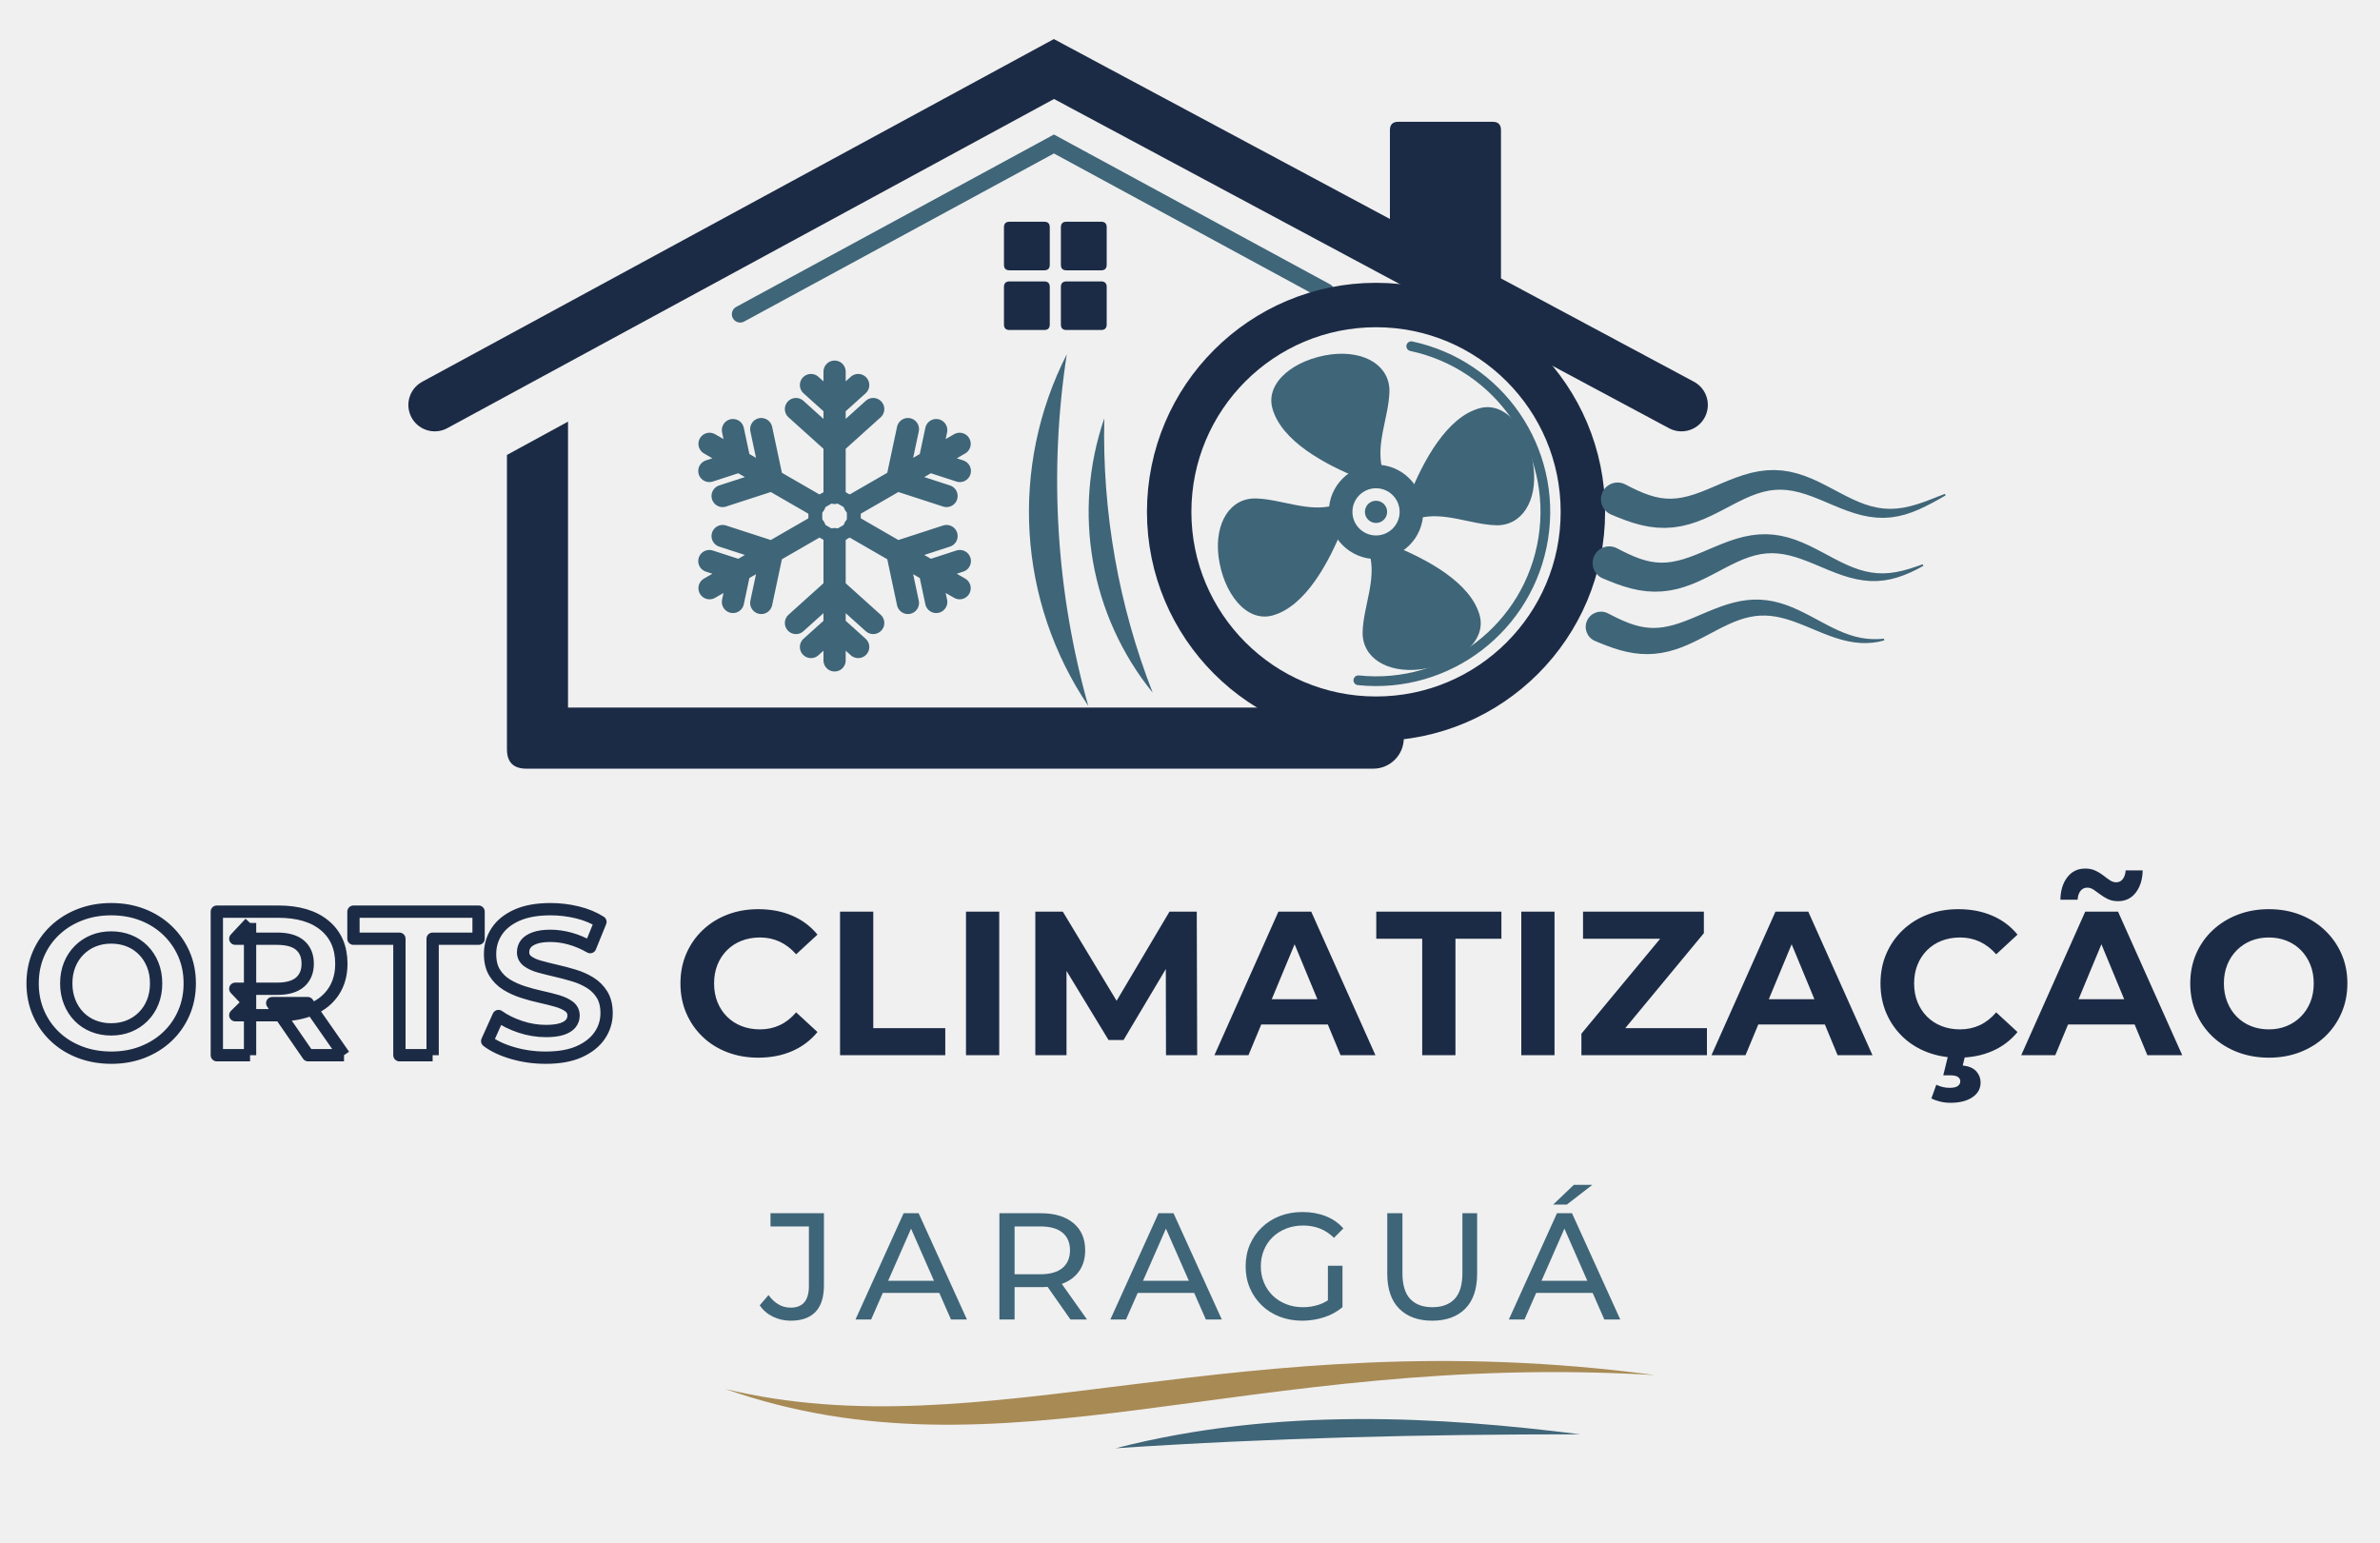
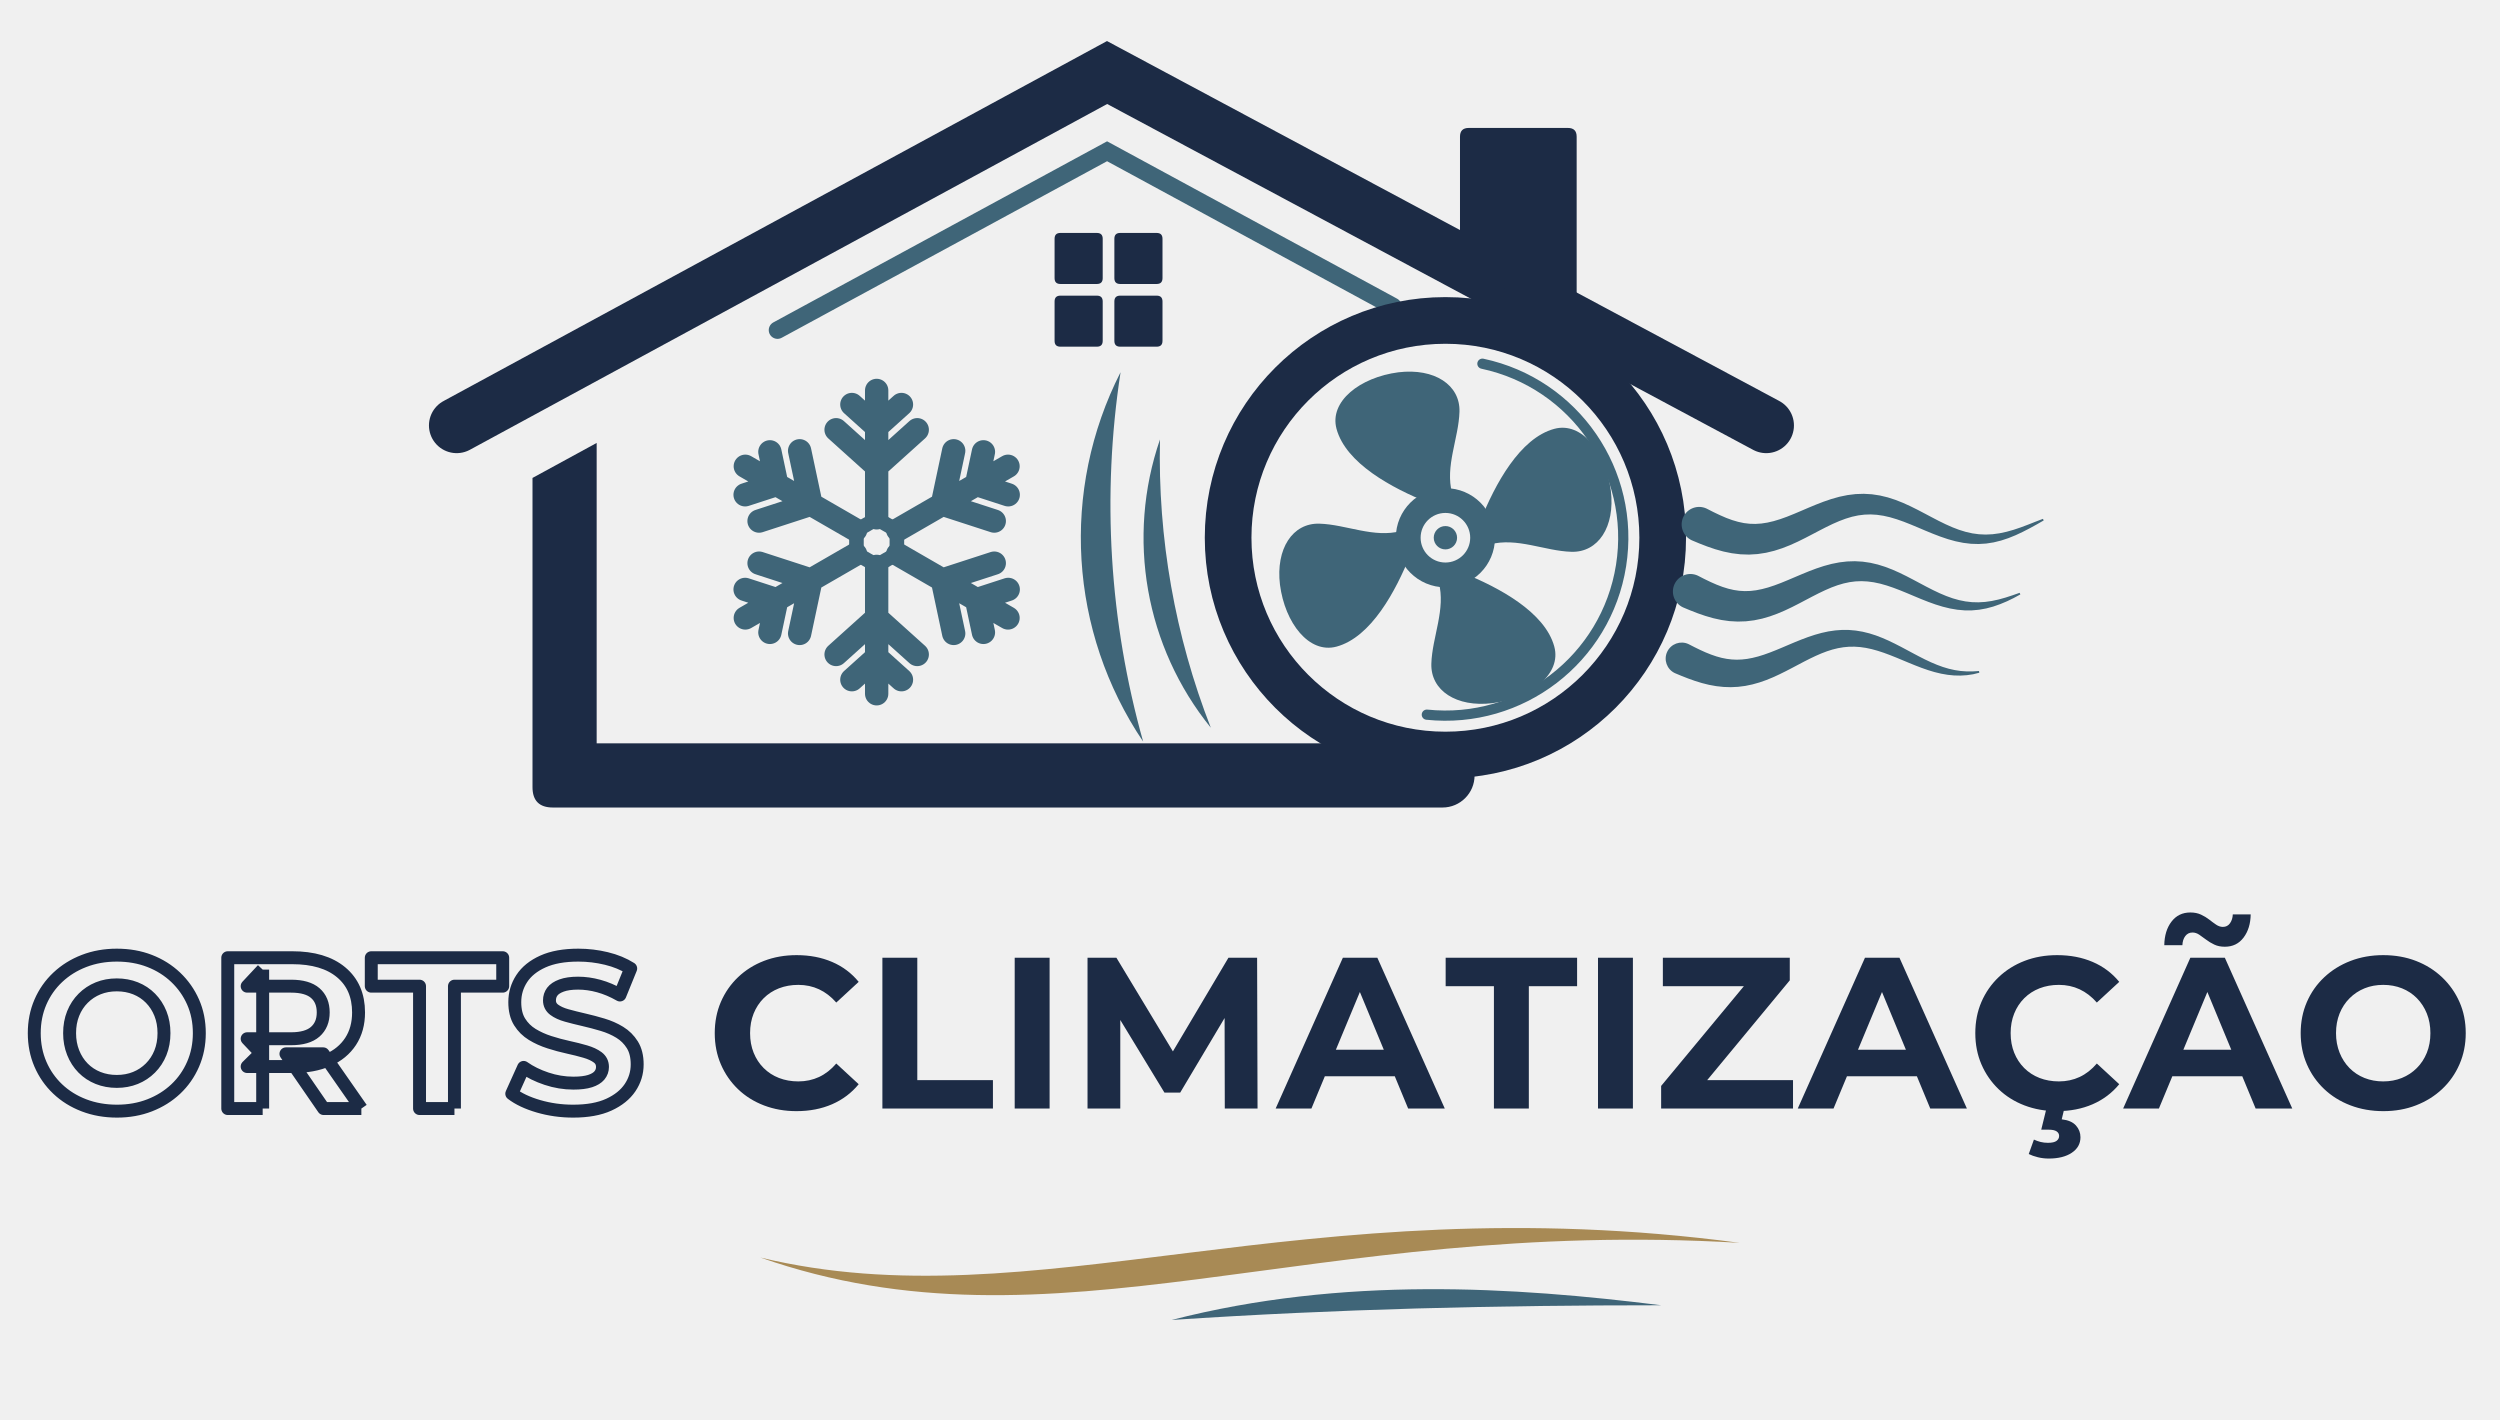
- <svg xmlns="http://www.w3.org/2000/svg" viewBox="0 0 1160.2 752.06" width="1160.2" height="752.06" role="img" aria-label="ORTS Climatização Jaraguá">
+ <svg xmlns="http://www.w3.org/2000/svg" viewBox="0 0 1160.2 658.65" width="1160.2" height="658.65" role="img" aria-label="ORTS Climatização">
  <g transform="translate(197.04 12) scale(0.67678) translate(-62 -42)">
    <g fill="none" stroke="#1C2B45" stroke-linecap="round" stroke-linejoin="miter" stroke-miterlimit="4">
      <path d="M84,316 L530,74 L982,316" stroke-width="38" />
      <path d="M304,250.63 L530,128 L726,234.35" stroke="#3F6578" stroke-width="12" />
      <circle cx="762" cy="393" r="149" stroke-width="32" />
      <path d="M787.37,273.67 A122,122 0 0 1 749.25,514.33" stroke="#3F6578" stroke-width="7" />
      <path d="M372,379.36 L372,292 M372,344 L344.18,318.95 M372,344 L399.82,318.95 M372,316.96 L355,301.65 M372,316.96 L389,301.65 M386.41,387.68 L462.07,344 M417.03,370 L424.82,333.38 M417.03,370 L452.64,381.57 M440.45,356.48 L445.21,334.1 M440.45,356.48 L462.21,363.55 M386.41,404.32 L462.07,448 M417.03,422 L452.64,410.43 M417.03,422 L424.82,458.62 M440.45,435.52 L462.21,428.45 M440.45,435.52 L445.21,457.9 M372,412.64 L372,500 M372,448 L399.82,473.05 M372,448 L344.18,473.05 M372,475.04 L389,490.35 M372,475.04 L355,490.35 M357.59,404.32 L281.93,448 M326.97,422 L319.18,458.62 M326.97,422 L291.36,410.43 M303.55,435.52 L298.79,457.9 M303.55,435.52 L281.79,428.45 M357.59,387.68 L281.93,344 M326.97,370 L291.36,381.57 M326.97,370 L319.18,333.38 M303.55,356.48 L281.79,363.55 M303.55,356.48 L298.79,334.1" stroke="#3F6578" stroke-width="16" />
      <path d="M372,380 L385.86,388 L385.86,404 L372,412 L358.14,404 L358.14,388 Z" stroke="#3F6578" stroke-width="10" stroke-linejoin="round" />
    </g>
    <g fill="#1C2B45">
      <path d="M772,118 Q772,112 778,112 L846,112 Q852,112 852,118 L852,248.72 L772,205.31 Z" />
      <path d="M136,352 L180,328 L180,534 L760,534 A22,22 0 0 1 760,578 L150,578 Q136,578 136,564 Z" />
      <path d="M498,184 H523 Q527,184 527,188 V215 Q527,219 523,219 H498 Q494,219 494,215 V188 Q494,184 498,184 Z M539,184 H564 Q568,184 568,188 V215 Q568,219 564,219 H539 Q535,219 535,215 V188 Q535,184 539,184 Z M498,227 H523 Q527,227 527,231 V258 Q527,262 523,262 H498 Q494,262 494,258 V231 Q494,227 498,227 Z M539,227 H564 Q568,227 568,231 V258 Q568,262 564,262 H539 Q535,262 535,258 V231 Q535,227 539,227 Z" />
    </g>
    <g fill="#3F6578">
      <path d="M-6,-30 C-30,-48 -60,-76 -60,-104 C-60,-126 -32,-138 -2,-134 C26,-130 42,-112 36,-92 C30,-72 14,-54 14,-32 Z" transform="translate(762 393) rotate(-15) scale(0.88)" />
      <path d="M-6,-30 C-30,-48 -60,-76 -60,-104 C-60,-126 -32,-138 -2,-134 C26,-130 42,-112 36,-92 C30,-72 14,-54 14,-32 Z" transform="translate(762 393) rotate(75) scale(0.88)" />
      <path d="M-6,-30 C-30,-48 -60,-76 -60,-104 C-60,-126 -32,-138 -2,-134 C26,-130 42,-112 36,-92 C30,-72 14,-54 14,-32 Z" transform="translate(762 393) rotate(165) scale(0.88)" />
      <path d="M-6,-30 C-30,-48 -60,-76 -60,-104 C-60,-126 -32,-138 -2,-134 C26,-130 42,-112 36,-92 C30,-72 14,-54 14,-32 Z" transform="translate(762 393) rotate(255) scale(0.88)" />
      <path d="M728,393 a34,34 0 1 0 68,0 a34,34 0 1 0 -68,0 Z M745,393 a17,17 0 1 1 34,0 a17,17 0 1 1 -34,0 Z M754,393 a8,8 0 1 0 16,0 a8,8 0 1 0 -16,0 Z" fill-rule="evenodd" />
    </g>
    <path d="M554.74,532.8 A250,250 0 0 1 539.25,279.5 A599.01,599.01 0 0 0 554.74,532.8 Z M601.13,523.27 A207,207 0 0 1 566.28,325.61 A510.88,510.88 0 0 0 601.13,523.27 Z" fill="#3F6578" />
    <path d="M941.12,373.02 L945.74,375.38 L950.21,377.51 L954.52,379.38 L958.7,380.92 L962.75,382.11 L966.72,382.95 L970.64,383.42 L974.59,383.53 L978.63,383.26 L982.79,382.62 L987.11,381.61 L991.59,380.25 L996.23,378.59 L1001.01,376.67 L1005.93,374.59 L1010.96,372.43 L1016.11,370.29 L1021.37,368.26 L1026.73,366.43 L1032.18,364.9 L1037.71,363.76 L1043.29,363.07 L1048.88,362.88 L1054.45,363.2 L1059.95,364.04 L1065.35,365.34 L1070.63,367.05 L1075.8,369.1 L1080.86,371.4 L1085.83,373.87 L1090.7,376.42 L1095.51,378.97 L1100.24,381.43 L1104.93,383.73 L1109.56,385.79 L1114.15,387.55 L1118.72,388.96 L1123.28,390 L1127.86,390.62 L1132.48,390.83 L1137.17,390.6 L1141.92,389.96 L1146.74,388.93 L1151.64,387.55 L1156.59,385.88 L1161.6,384 L1166.64,382.01 L1171.74,380.05 L1172.26,381.14 L1167.52,383.86 L1162.74,386.48 L1157.91,388.97 L1153.03,391.26 L1148.09,393.26 L1143.08,394.92 L1138,396.18 L1132.85,396.99 L1127.64,397.31 L1122.38,397.15 L1117.11,396.51 L1111.85,395.44 L1106.61,393.99 L1101.41,392.23 L1096.26,390.26 L1091.16,388.16 L1086.13,386.02 L1081.17,383.95 L1076.3,382.03 L1071.53,380.35 L1066.87,378.96 L1062.32,377.93 L1057.88,377.28 L1053.55,377.02 L1049.28,377.17 L1045.04,377.7 L1040.79,378.62 L1036.49,379.92 L1032.11,381.56 L1027.63,383.51 L1023.06,385.72 L1018.37,388.13 L1013.57,390.65 L1008.66,393.2 L1003.61,395.7 L998.41,398.05 L993.06,400.16 L987.54,401.94 L981.87,403.31 L976.07,404.2 L970.19,404.56 L964.28,404.36 L958.41,403.64 L952.63,402.45 L946.98,400.87 L941.46,398.99 L936.09,396.91 L930.88,394.73 A12,12 0 0 1 941.12,373.02 Z M935.12,419.02 L939.54,421.29 L943.83,423.36 L947.98,425.18 L951.99,426.71 L955.89,427.93 L959.71,428.82 L963.48,429.38 L967.25,429.6 L971.09,429.49 L975.03,429.03 L979.1,428.22 L983.33,427.09 L987.7,425.65 L992.21,423.95 L996.84,422.05 L1001.6,420.03 L1006.46,417.97 L1011.42,415.94 L1016.47,414.04 L1021.61,412.35 L1026.84,410.94 L1032.13,409.9 L1037.46,409.27 L1042.8,409.1 L1048.11,409.41 L1053.36,410.18 L1058.52,411.38 L1063.58,412.97 L1068.53,414.87 L1073.39,417.03 L1078.15,419.36 L1082.84,421.8 L1087.46,424.26 L1092.02,426.68 L1096.53,428.98 L1100.99,431.09 L1105.42,432.96 L1109.83,434.54 L1114.23,435.78 L1118.64,436.67 L1123.07,437.18 L1127.55,437.29 L1132.09,437.02 L1136.69,436.36 L1141.37,435.35 L1146.1,434.03 L1150.89,432.47 L1155.75,430.77 L1156.25,431.87 L1151.69,434.35 L1147.07,436.59 L1142.38,438.55 L1137.64,440.21 L1132.83,441.49 L1127.95,442.37 L1123.01,442.82 L1118.03,442.81 L1113.02,442.37 L1108,441.51 L1102.99,440.28 L1098.01,438.75 L1093.06,436.97 L1088.15,435.03 L1083.29,433 L1078.49,430.98 L1073.77,429.05 L1069.11,427.28 L1064.55,425.74 L1060.09,424.48 L1055.73,423.56 L1051.48,422.99 L1047.31,422.78 L1043.2,422.94 L1039.13,423.47 L1035.04,424.35 L1030.91,425.57 L1026.72,427.11 L1022.45,428.95 L1018.08,431.03 L1013.63,433.3 L1009.07,435.7 L1004.41,438.15 L999.63,440.58 L994.72,442.91 L989.67,445.05 L984.48,446.94 L979.14,448.49 L973.66,449.63 L968.08,450.31 L962.44,450.49 L956.79,450.18 L951.19,449.39 L945.67,448.18 L940.27,446.62 L935.01,444.81 L929.87,442.81 L924.88,440.73 A12,12 0 0 1 935.12,419.02 Z M928.69,465.93 L932.71,467.99 L936.62,469.9 L940.42,471.62 L944.14,473.11 L947.76,474.36 L951.3,475.34 L954.8,476.04 L958.28,476.47 L961.77,476.63 L965.32,476.49 L968.95,476.08 L972.68,475.37 L976.52,474.4 L980.47,473.17 L984.53,471.71 L988.68,470.08 L992.92,468.31 L997.24,466.47 L1001.64,464.61 L1006.11,462.81 L1010.64,461.11 L1015.24,459.58 L1019.89,458.28 L1024.58,457.25 L1029.31,456.56 L1034.05,456.21 L1038.77,456.25 L1043.46,456.67 L1048.1,457.45 L1052.67,458.57 L1057.17,460 L1061.59,461.7 L1065.94,463.6 L1070.22,465.67 L1074.45,467.84 L1078.64,470.07 L1082.78,472.29 L1086.89,474.46 L1090.97,476.53 L1095.03,478.43 L1099.08,480.14 L1103.12,481.62 L1107.16,482.83 L1111.23,483.75 L1115.32,484.37 L1119.45,484.67 L1123.64,484.66 L1127.89,484.39 L1128.11,485.57 L1123.86,486.62 L1119.55,487.26 L1115.18,487.53 L1110.77,487.44 L1106.34,486.99 L1101.88,486.21 L1097.42,485.13 L1092.97,483.79 L1088.53,482.24 L1084.11,480.54 L1079.72,478.75 L1075.36,476.93 L1071.05,475.14 L1066.78,473.44 L1062.56,471.88 L1058.41,470.52 L1054.33,469.39 L1050.33,468.54 L1046.4,467.97 L1042.54,467.71 L1038.73,467.75 L1034.95,468.1 L1031.19,468.74 L1027.42,469.67 L1023.61,470.88 L1019.76,472.35 L1015.86,474.05 L1011.89,475.94 L1007.86,477.99 L1003.76,480.15 L999.58,482.36 L995.32,484.56 L990.97,486.71 L986.53,488.75 L981.98,490.61 L977.32,492.24 L972.55,493.58 L967.68,494.6 L962.73,495.24 L957.72,495.48 L952.7,495.32 L947.7,494.77 L942.74,493.87 L937.86,492.65 L933.08,491.17 L928.38,489.5 L923.79,487.7 L919.31,485.83 A11,11 0 0 1 928.69,465.93 Z" fill="#3F6578" />
  </g>
  <mask id="orts-o1" maskUnits="userSpaceOnUse" x="-10000" y="-10000" width="20000" height="20000">
    <rect x="-10000" y="-10000" width="20000" height="20000" fill="#fff" />
    <path d="M42.3 1.2L42.3 1.2Q34 1.2 26.95 -1.5Q19.9 -4.2 14.75 -9.1Q9.6 -14 6.75 -20.6Q3.9 -27.2 3.9 -35L3.9 -35Q3.9 -42.8 6.75 -49.4Q9.6 -56 14.8 -60.9Q20 -65.8 27 -68.5Q34 -71.2 42.2 -71.2L42.2 -71.2Q50.5 -71.2 57.45 -68.5Q64.4 -65.8 69.55 -60.9Q74.7 -56 77.6 -49.45Q80.5 -42.9 80.5 -35L80.5 -35Q80.5 -27.2 77.6 -20.55Q74.7 -13.9 69.55 -9.05Q64.4 -4.2 57.45 -1.5Q50.5 1.2 42.3 1.2M42.2 -12.6L42.2 -12.6Q46.9 -12.6 50.85 -14.2Q54.8 -15.8 57.8 -18.8Q60.8 -21.8 62.45 -25.9Q64.1 -30 64.1 -35L64.1 -35Q64.1 -40 62.45 -44.1Q60.8 -48.2 57.85 -51.2Q54.9 -54.2 50.9 -55.8Q46.9 -57.4 42.2 -57.4L42.2 -57.4Q37.5 -57.4 33.55 -55.8Q29.6 -54.2 26.6 -51.2Q23.6 -48.2 21.95 -44.1Q20.3 -40 20.3 -35L20.3 -35Q20.3 -30.1 21.95 -25.95Q23.6 -21.8 26.55 -18.8Q29.5 -15.8 33.5 -14.2Q37.5 -12.6 42.2 -12.6 M109.9 0L93.7 0L93.7 -70L123.6 -70Q138.2 -70 146.3 -63.25Q154.4 -56.5 154.4 -44.6L154.4 -44.6Q154.4 -36.8 150.7 -31.15Q147 -25.5 140.2 -22.5Q133.4 -19.5 124 -19.5L124 -19.5L102.7 -19.5L109.9 -26.6L109.9 0M155.7 0L138.2 0L120.7 -25.4L138 -25.4L155.7 0M109.9 -64.5L109.9 -24.8L102.7 -32.4L123.1 -32.4Q130.6 -32.4 134.3 -35.65Q138 -38.9 138 -44.6L138 -44.6Q138 -50.4 134.3 -53.6Q130.6 -56.8 123.1 -56.8L123.1 -56.8L102.7 -56.8L109.9 -64.5 M198.9 0L182.7 0L182.7 -56.8L160.3 -56.8L160.3 -70L221.3 -70L221.3 -56.8L198.9 -56.8L198.9 0 M254 1.2L254 1.2Q245.6 1.2 237.9 -1.05Q230.2 -3.3 225.5 -6.9L225.5 -6.9L231 -19.1Q235.5 -15.9 241.65 -13.85Q247.8 -11.8 254.1 -11.8L254.1 -11.8Q258.9 -11.8 261.85 -12.75Q264.8 -13.7 266.2 -15.4Q267.6 -17.1 267.6 -19.3L267.6 -19.3Q267.6 -22.1 265.4 -23.75Q263.2 -25.4 259.6 -26.45Q256 -27.5 251.65 -28.45Q247.3 -29.4 242.95 -30.8Q238.6 -32.2 235 -34.4Q231.4 -36.6 229.15 -40.2Q226.9 -43.8 226.9 -49.4L226.9 -49.4Q226.9 -55.4 230.15 -60.35Q233.4 -65.3 239.95 -68.25Q246.5 -71.2 256.4 -71.2L256.4 -71.2Q263 -71.2 269.4 -69.65Q275.8 -68.1 280.7 -65L280.7 -65L275.7 -52.7Q270.8 -55.5 265.9 -56.85Q261 -58.2 256.3 -58.2L256.3 -58.2Q251.6 -58.2 248.6 -57.1Q245.6 -56 244.3 -54.25Q243 -52.5 243 -50.2L243 -50.2Q243 -47.5 245.2 -45.85Q247.4 -44.2 251 -43.2Q254.6 -42.2 258.95 -41.2Q263.3 -40.2 267.65 -38.9Q272 -37.6 275.6 -35.4Q279.2 -33.2 281.45 -29.6Q283.7 -26 283.7 -20.5L283.7 -20.5Q283.7 -14.6 280.4 -9.7Q277.1 -4.8 270.55 -1.8Q264 1.2 254 1.2 " transform="translate(12 514.46)" fill="#000" />
  </mask>
  <path d="M42.3 1.2L42.3 1.2Q34 1.2 26.95 -1.5Q19.9 -4.2 14.75 -9.1Q9.6 -14 6.75 -20.6Q3.9 -27.2 3.9 -35L3.9 -35Q3.9 -42.8 6.75 -49.4Q9.6 -56 14.8 -60.9Q20 -65.8 27 -68.5Q34 -71.2 42.2 -71.2L42.2 -71.2Q50.5 -71.2 57.45 -68.5Q64.4 -65.8 69.55 -60.9Q74.7 -56 77.6 -49.45Q80.5 -42.9 80.5 -35L80.5 -35Q80.5 -27.2 77.6 -20.55Q74.7 -13.9 69.55 -9.05Q64.4 -4.2 57.45 -1.5Q50.5 1.2 42.3 1.2M42.2 -12.6L42.2 -12.6Q46.9 -12.6 50.85 -14.2Q54.8 -15.8 57.8 -18.8Q60.8 -21.8 62.45 -25.9Q64.1 -30 64.1 -35L64.1 -35Q64.1 -40 62.45 -44.1Q60.8 -48.2 57.85 -51.2Q54.9 -54.2 50.9 -55.8Q46.9 -57.4 42.2 -57.4L42.2 -57.4Q37.5 -57.4 33.55 -55.8Q29.6 -54.2 26.6 -51.2Q23.6 -48.2 21.95 -44.1Q20.3 -40 20.3 -35L20.3 -35Q20.3 -30.1 21.95 -25.95Q23.6 -21.8 26.55 -18.8Q29.5 -15.8 33.5 -14.2Q37.5 -12.6 42.2 -12.6 M109.9 0L93.7 0L93.7 -70L123.6 -70Q138.2 -70 146.3 -63.25Q154.4 -56.5 154.4 -44.6L154.4 -44.6Q154.4 -36.8 150.7 -31.15Q147 -25.5 140.2 -22.5Q133.4 -19.5 124 -19.5L124 -19.5L102.7 -19.5L109.9 -26.6L109.9 0M155.7 0L138.2 0L120.7 -25.4L138 -25.4L155.7 0M109.9 -64.5L109.9 -24.8L102.7 -32.4L123.1 -32.4Q130.6 -32.4 134.3 -35.65Q138 -38.9 138 -44.6L138 -44.6Q138 -50.4 134.3 -53.6Q130.6 -56.8 123.1 -56.8L123.1 -56.8L102.7 -56.8L109.9 -64.5 M198.9 0L182.7 0L182.7 -56.8L160.3 -56.8L160.3 -70L221.3 -70L221.3 -56.8L198.9 -56.8L198.9 0 M254 1.2L254 1.2Q245.6 1.2 237.9 -1.05Q230.2 -3.3 225.5 -6.9L225.5 -6.9L231 -19.1Q235.5 -15.9 241.65 -13.85Q247.8 -11.8 254.1 -11.8L254.1 -11.8Q258.9 -11.8 261.85 -12.75Q264.8 -13.7 266.2 -15.4Q267.6 -17.1 267.6 -19.3L267.6 -19.3Q267.6 -22.1 265.4 -23.75Q263.2 -25.4 259.6 -26.45Q256 -27.5 251.65 -28.45Q247.3 -29.4 242.95 -30.8Q238.6 -32.2 235 -34.4Q231.4 -36.6 229.15 -40.2Q226.9 -43.8 226.9 -49.4L226.9 -49.4Q226.9 -55.4 230.15 -60.35Q233.4 -65.3 239.95 -68.25Q246.5 -71.2 256.4 -71.2L256.4 -71.2Q263 -71.2 269.4 -69.65Q275.8 -68.1 280.7 -65L280.7 -65L275.7 -52.7Q270.8 -55.5 265.9 -56.85Q261 -58.2 256.3 -58.2L256.3 -58.2Q251.6 -58.2 248.6 -57.1Q245.6 -56 244.3 -54.25Q243 -52.5 243 -50.2L243 -50.2Q243 -47.5 245.2 -45.85Q247.4 -44.2 251 -43.2Q254.6 -42.2 258.95 -41.2Q263.3 -40.2 267.65 -38.9Q272 -37.6 275.6 -35.4Q279.2 -33.2 281.45 -29.6Q283.7 -26 283.7 -20.5L283.7 -20.5Q283.7 -14.6 280.4 -9.7Q277.1 -4.8 270.55 -1.8Q264 1.2 254 1.2 " transform="translate(12 514.46)" fill="none" stroke="#1C2B45" stroke-width="6" stroke-linejoin="round" mask="url(#orts-o1)" />
  <path d="M41.8 1.2L41.8 1.2Q33.7 1.2 26.75 -1.45Q19.8 -4.1 14.7 -9Q9.6 -13.9 6.75 -20.5Q3.9 -27.1 3.9 -35L3.9 -35Q3.9 -42.9 6.75 -49.5Q9.6 -56.1 14.75 -61Q19.9 -65.9 26.8 -68.55Q33.7 -71.2 41.9 -71.2L41.9 -71.2Q51 -71.2 58.35 -68.05Q65.7 -64.9 70.7 -58.8L70.7 -58.8L60.3 -49.2Q56.7 -53.3 52.3 -55.35Q47.9 -57.4 42.7 -57.4L42.7 -57.4Q37.8 -57.4 33.7 -55.8Q29.6 -54.2 26.6 -51.2Q23.6 -48.2 21.95 -44.1Q20.3 -40 20.3 -35L20.3 -35Q20.3 -30 21.95 -25.9Q23.6 -21.8 26.6 -18.8Q29.6 -15.8 33.7 -14.2Q37.8 -12.6 42.7 -12.6L42.7 -12.6Q47.9 -12.6 52.3 -14.65Q56.7 -16.7 60.3 -20.9L60.3 -20.9L70.7 -11.3Q65.7 -5.2 58.35 -2Q51 1.2 41.8 1.2 M133 0L81.7 0L81.7 -70L97.9 -70L97.9 -13.2L133 -13.2L133 0 M159.3 0L143.1 0L143.1 -70L159.3 -70L159.3 0 M192.1 0L176.9 0L176.9 -70L190.3 -70L220.1 -20.6L213 -20.6L242.3 -70L255.6 -70L255.8 0L240.6 0L240.5 -46.7L243.3 -46.7L219.9 -7.4L212.6 -7.4L188.7 -46.7L192.1 -46.7L192.1 0 M280.8 0L264.2 0L295.4 -70L311.4 -70L342.7 0L325.7 0L300.1 -61.8L306.5 -61.8L280.8 0M324.5 -15L279.8 -15L284.1 -27.3L320.1 -27.3L324.5 -15 M381.7 0L365.5 0L365.5 -56.8L343.1 -56.8L343.1 -70L404.1 -70L404.1 -56.8L381.7 -56.8L381.7 0 M430 0L413.8 0L413.8 -70L430 -70L430 0 M504.3 0L443.1 0L443.1 -10.5L486.4 -62.7L488.4 -56.8L443.9 -56.8L443.9 -70L502.8 -70L502.8 -59.5L459.6 -7.3L457.6 -13.2L504.3 -13.2L504.3 0 M523.1 0L506.5 0L537.7 -70L553.7 -70L585 0L568 0L542.4 -61.8L548.8 -61.8L523.1 0M566.8 -15L522.1 -15L526.4 -27.3L562.4 -27.3L566.8 -15 M626.8 1.2L626.8 1.2Q618.7 1.2 611.75 -1.45Q604.8 -4.1 599.7 -9Q594.6 -13.9 591.75 -20.5Q588.9 -27.1 588.9 -35L588.9 -35Q588.9 -42.9 591.75 -49.5Q594.6 -56.1 599.75 -61Q604.9 -65.9 611.8 -68.55Q618.7 -71.2 626.9 -71.2L626.9 -71.2Q636 -71.2 643.35 -68.05Q650.7 -64.9 655.7 -58.8L655.7 -58.8L645.3 -49.2Q641.7 -53.3 637.3 -55.35Q632.9 -57.4 627.7 -57.4L627.7 -57.4Q622.8 -57.4 618.7 -55.8Q614.6 -54.2 611.6 -51.2Q608.6 -48.2 606.95 -44.1Q605.3 -40 605.3 -35L605.3 -35Q605.3 -30 606.95 -25.9Q608.6 -21.8 611.6 -18.8Q614.6 -15.8 618.7 -14.2Q622.8 -12.6 627.7 -12.6L627.7 -12.6Q632.9 -12.6 637.3 -14.65Q641.7 -16.7 645.3 -20.9L645.3 -20.9L655.7 -11.3Q650.7 -5.2 643.35 -2Q636 1.2 626.8 1.2M623 23.2L623 23.2Q620.4 23.2 617.95 22.6Q615.5 22 613.7 21.1L613.7 21.1L616.1 14.4Q617.6 15.1 619.2 15.5Q620.8 15.9 622.6 15.9L622.6 15.9Q625.4 15.9 626.6 15Q627.8 14.1 627.8 12.7L627.8 12.7Q627.8 11.4 626.65 10.6Q625.5 9.8 622.9 9.8L622.9 9.8L619.5 9.8L622.1 -0.8L630.4 -0.8L629 5Q633.5 5.5 635.6 7.85Q637.7 10.2 637.7 13.3L637.7 13.3Q637.7 17.8 633.7 20.5Q629.7 23.2 623 23.2 M674.1 0L657.5 0L688.7 -70L704.7 -70L736 0L719 0L693.4 -61.8L699.8 -61.8L674.1 0M717.8 -15L673.1 -15L677.4 -27.3L713.4 -27.3L717.8 -15M704.7 -75.1L704.7 -75.1Q701.9 -75.1 699.8 -76.1Q697.7 -77.1 696 -78.4Q694.3 -79.7 692.8 -80.7Q691.3 -81.7 689.7 -81.7L689.7 -81.7Q687.6 -81.7 686.35 -80.05Q685.1 -78.4 685 -75.8L685 -75.8L676.6 -75.8Q676.7 -82.5 679.95 -86.75Q683.2 -91 688.7 -91L688.7 -91Q691.5 -91 693.65 -90Q695.8 -89 697.45 -87.7Q699.1 -86.4 700.65 -85.35Q702.2 -84.3 703.8 -84.3L703.8 -84.3Q705.9 -84.3 707.1 -86Q708.3 -87.7 708.4 -90.1L708.4 -90.1L716.7 -90.1Q716.6 -83.6 713.4 -79.35Q710.2 -75.1 704.7 -75.1 M778.3 1.2L778.3 1.2Q770 1.2 762.95 -1.5Q755.9 -4.2 750.75 -9.1Q745.6 -14 742.75 -20.6Q739.9 -27.2 739.9 -35L739.9 -35Q739.9 -42.8 742.75 -49.4Q745.6 -56 750.8 -60.9Q756 -65.8 763 -68.5Q770 -71.2 778.2 -71.2L778.2 -71.2Q786.5 -71.2 793.45 -68.5Q800.4 -65.8 805.55 -60.9Q810.7 -56 813.6 -49.45Q816.5 -42.9 816.5 -35L816.5 -35Q816.5 -27.2 813.6 -20.55Q810.7 -13.9 805.55 -9.05Q800.4 -4.2 793.45 -1.5Q786.5 1.2 778.3 1.2M778.2 -12.6L778.2 -12.6Q782.9 -12.6 786.85 -14.2Q790.8 -15.8 793.8 -18.8Q796.8 -21.8 798.45 -25.9Q800.1 -30 800.1 -35L800.1 -35Q800.1 -40 798.45 -44.1Q796.8 -48.2 793.85 -51.2Q790.9 -54.2 786.9 -55.8Q782.9 -57.4 778.2 -57.4L778.2 -57.4Q773.5 -57.4 769.55 -55.8Q765.6 -54.2 762.6 -51.2Q759.6 -48.2 757.95 -44.1Q756.3 -40 756.3 -35L756.3 -35Q756.3 -30.1 757.95 -25.95Q759.6 -21.8 762.55 -18.8Q765.5 -15.8 769.5 -14.2Q773.5 -12.6 778.2 -12.6" transform="translate(327.8 514.46)" fill="#1C2B45" />
-   <path d="M14.43 0.59L14.43 0.59Q9.84 0.59 5.85 -1.33Q1.85 -3.26 -0.67 -6.88L-0.67 -6.88L3.63 -11.91Q5.77 -8.95 8.47 -7.36Q11.17 -5.77 14.43 -5.77L14.43 -5.77Q23.31 -5.77 23.31 -16.28L23.31 -16.28L23.31 -45.36L4.59 -45.36L4.59 -51.8L30.64 -51.8L30.64 -16.65Q30.64 -7.99 26.53 -3.7Q22.42 0.59 14.43 0.59 M53.65 0L46.03 0L69.49 -51.8L76.81 -51.8L100.34 0L92.57 0L71.63 -47.66L74.59 -47.66L53.65 0M89.32 -12.95L56.02 -12.95L58.02 -18.87L87.17 -18.87L89.32 -12.95 M123.58 0L116.18 0L116.18 -51.8L136.38 -51.8Q146.45 -51.8 152.22 -47.03Q157.99 -42.25 157.99 -33.74L157.99 -33.74Q157.99 -28.12 155.4 -24.09Q152.81 -20.05 148 -17.91Q143.19 -15.76 136.38 -15.76L136.38 -15.76L120.25 -15.76L123.58 -19.17L123.58 0M158.88 0L150.81 0L137.64 -18.8L145.56 -18.8L158.88 0M123.58 -49.06L123.58 -18.43L120.25 -22.05L136.16 -22.05Q143.26 -22.05 146.93 -25.12Q150.59 -28.19 150.59 -33.74L150.59 -33.74Q150.59 -39.29 146.93 -42.33Q143.26 -45.36 136.16 -45.36L136.16 -45.36L120.25 -45.36L123.58 -49.06 M177.9 0L170.27 0L193.73 -51.8L201.06 -51.8L224.59 0L216.82 0L195.88 -47.66L198.84 -47.66L177.9 0M213.56 -12.95L180.26 -12.95L182.26 -18.87L211.42 -18.87L213.56 -12.95 M263.81 0.59L263.81 0.59Q257.82 0.59 252.78 -1.37Q247.75 -3.33 244.05 -6.92Q240.35 -10.51 238.28 -15.32Q236.21 -20.13 236.21 -25.9L236.21 -25.9Q236.21 -31.67 238.28 -36.48Q240.35 -41.29 244.09 -44.88Q247.83 -48.47 252.86 -50.43Q257.89 -52.39 263.96 -52.39L263.96 -52.39Q270.1 -52.39 275.21 -50.39Q280.31 -48.4 283.86 -44.4L283.86 -44.4L279.28 -39.81Q276.09 -42.92 272.36 -44.36Q268.62 -45.81 264.25 -45.81L264.25 -45.81Q259.81 -45.81 256 -44.33Q252.19 -42.85 249.42 -40.18Q246.64 -37.52 245.13 -33.85Q243.61 -30.19 243.61 -25.9L243.61 -25.9Q243.61 -21.68 245.13 -18.02Q246.64 -14.36 249.42 -11.65Q252.19 -8.95 255.97 -7.47Q259.74 -5.99 264.18 -5.99L264.18 -5.99Q268.32 -5.99 272.14 -7.29Q275.95 -8.58 279.2 -11.62L279.2 -11.62L283.42 -5.99Q279.57 -2.74 274.43 -1.07Q269.29 0.59 263.81 0.59M283.42 -26.2L283.42 -5.99L276.32 -6.96L276.32 -26.2L283.42 -26.2 M327.15 0.59L327.15 0.59Q316.94 0.59 311.1 -5.25Q305.25 -11.1 305.25 -22.35L305.25 -22.35L305.25 -51.8L312.65 -51.8L312.65 -22.64Q312.65 -13.99 316.46 -9.99Q320.27 -5.99 327.23 -5.99L327.23 -5.99Q334.26 -5.99 338.07 -9.99Q341.88 -13.99 341.88 -22.64L341.88 -22.64L341.88 -51.8L349.06 -51.8L349.06 -22.35Q349.06 -11.1 343.25 -5.25Q337.44 0.59 327.15 0.59 M372.15 0L364.52 0L387.98 -51.8L395.31 -51.8L418.84 0L411.07 0L390.13 -47.66L393.09 -47.66L372.15 0M407.81 -12.95L374.51 -12.95L376.51 -18.87L405.67 -18.87L407.81 -12.95M392.79 -56.02L386.13 -56.02L396.2 -65.64L405.22 -65.64L392.79 -56.02" transform="translate(371.01 643.3)" fill="#3F6578" />
-   <path d="M353.57,677.19 C480.43,707.78 602.75,643.21 806.63,670.4 C607.28,658.51 489.49,724.77 353.57,677.19 Z" fill="#A88A55" />
-   <path d="M543.85,706.08 C623.14,685.69 702.43,690.79 770.39,699.28 C693.37,699.28 620.88,700.98 543.85,706.08 Z" fill="#3F6578" />
+   <path d="M352.86,583.59 C480.11,614.27 602.82,549.51 807.34,576.78 C607.37,564.85 489.2,631.31 352.86,583.59 Z" fill="#A88A55" />
+   <path d="M543.74,612.57 C623.28,592.11 702.81,597.23 770.98,605.75 C693.72,605.75 621,607.45 543.74,612.57 Z" fill="#3F6578" />
</svg>
